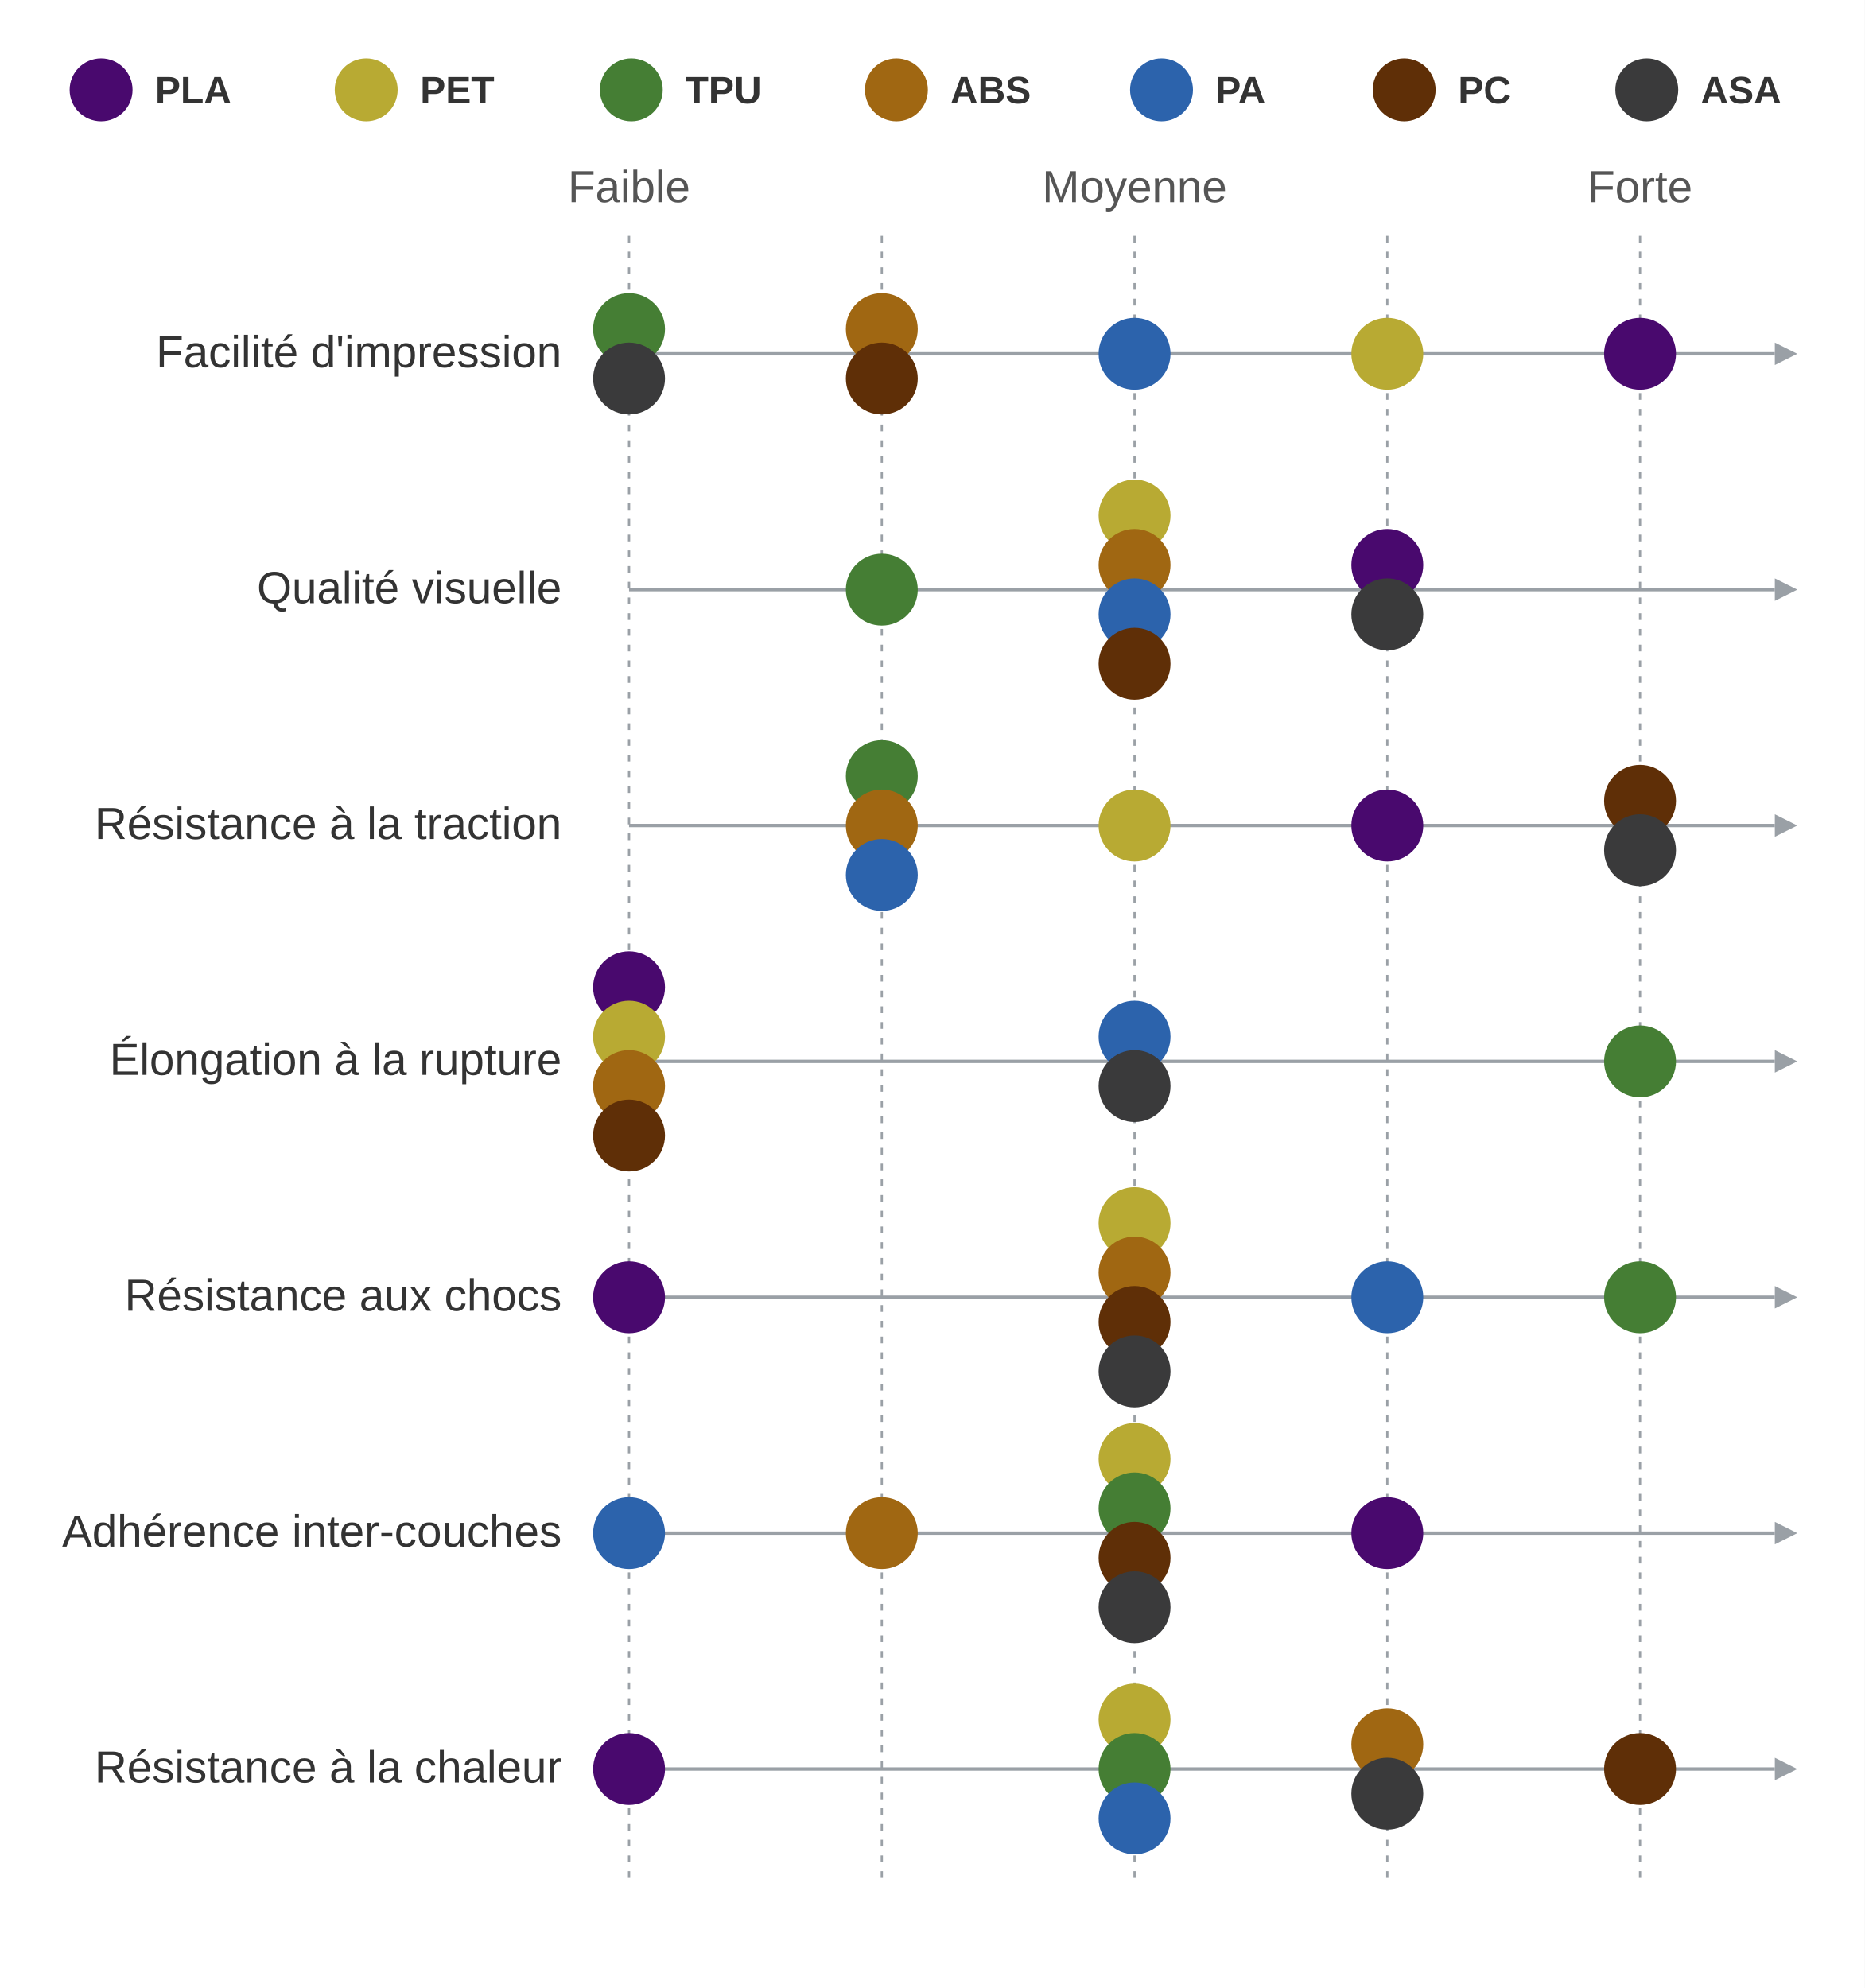
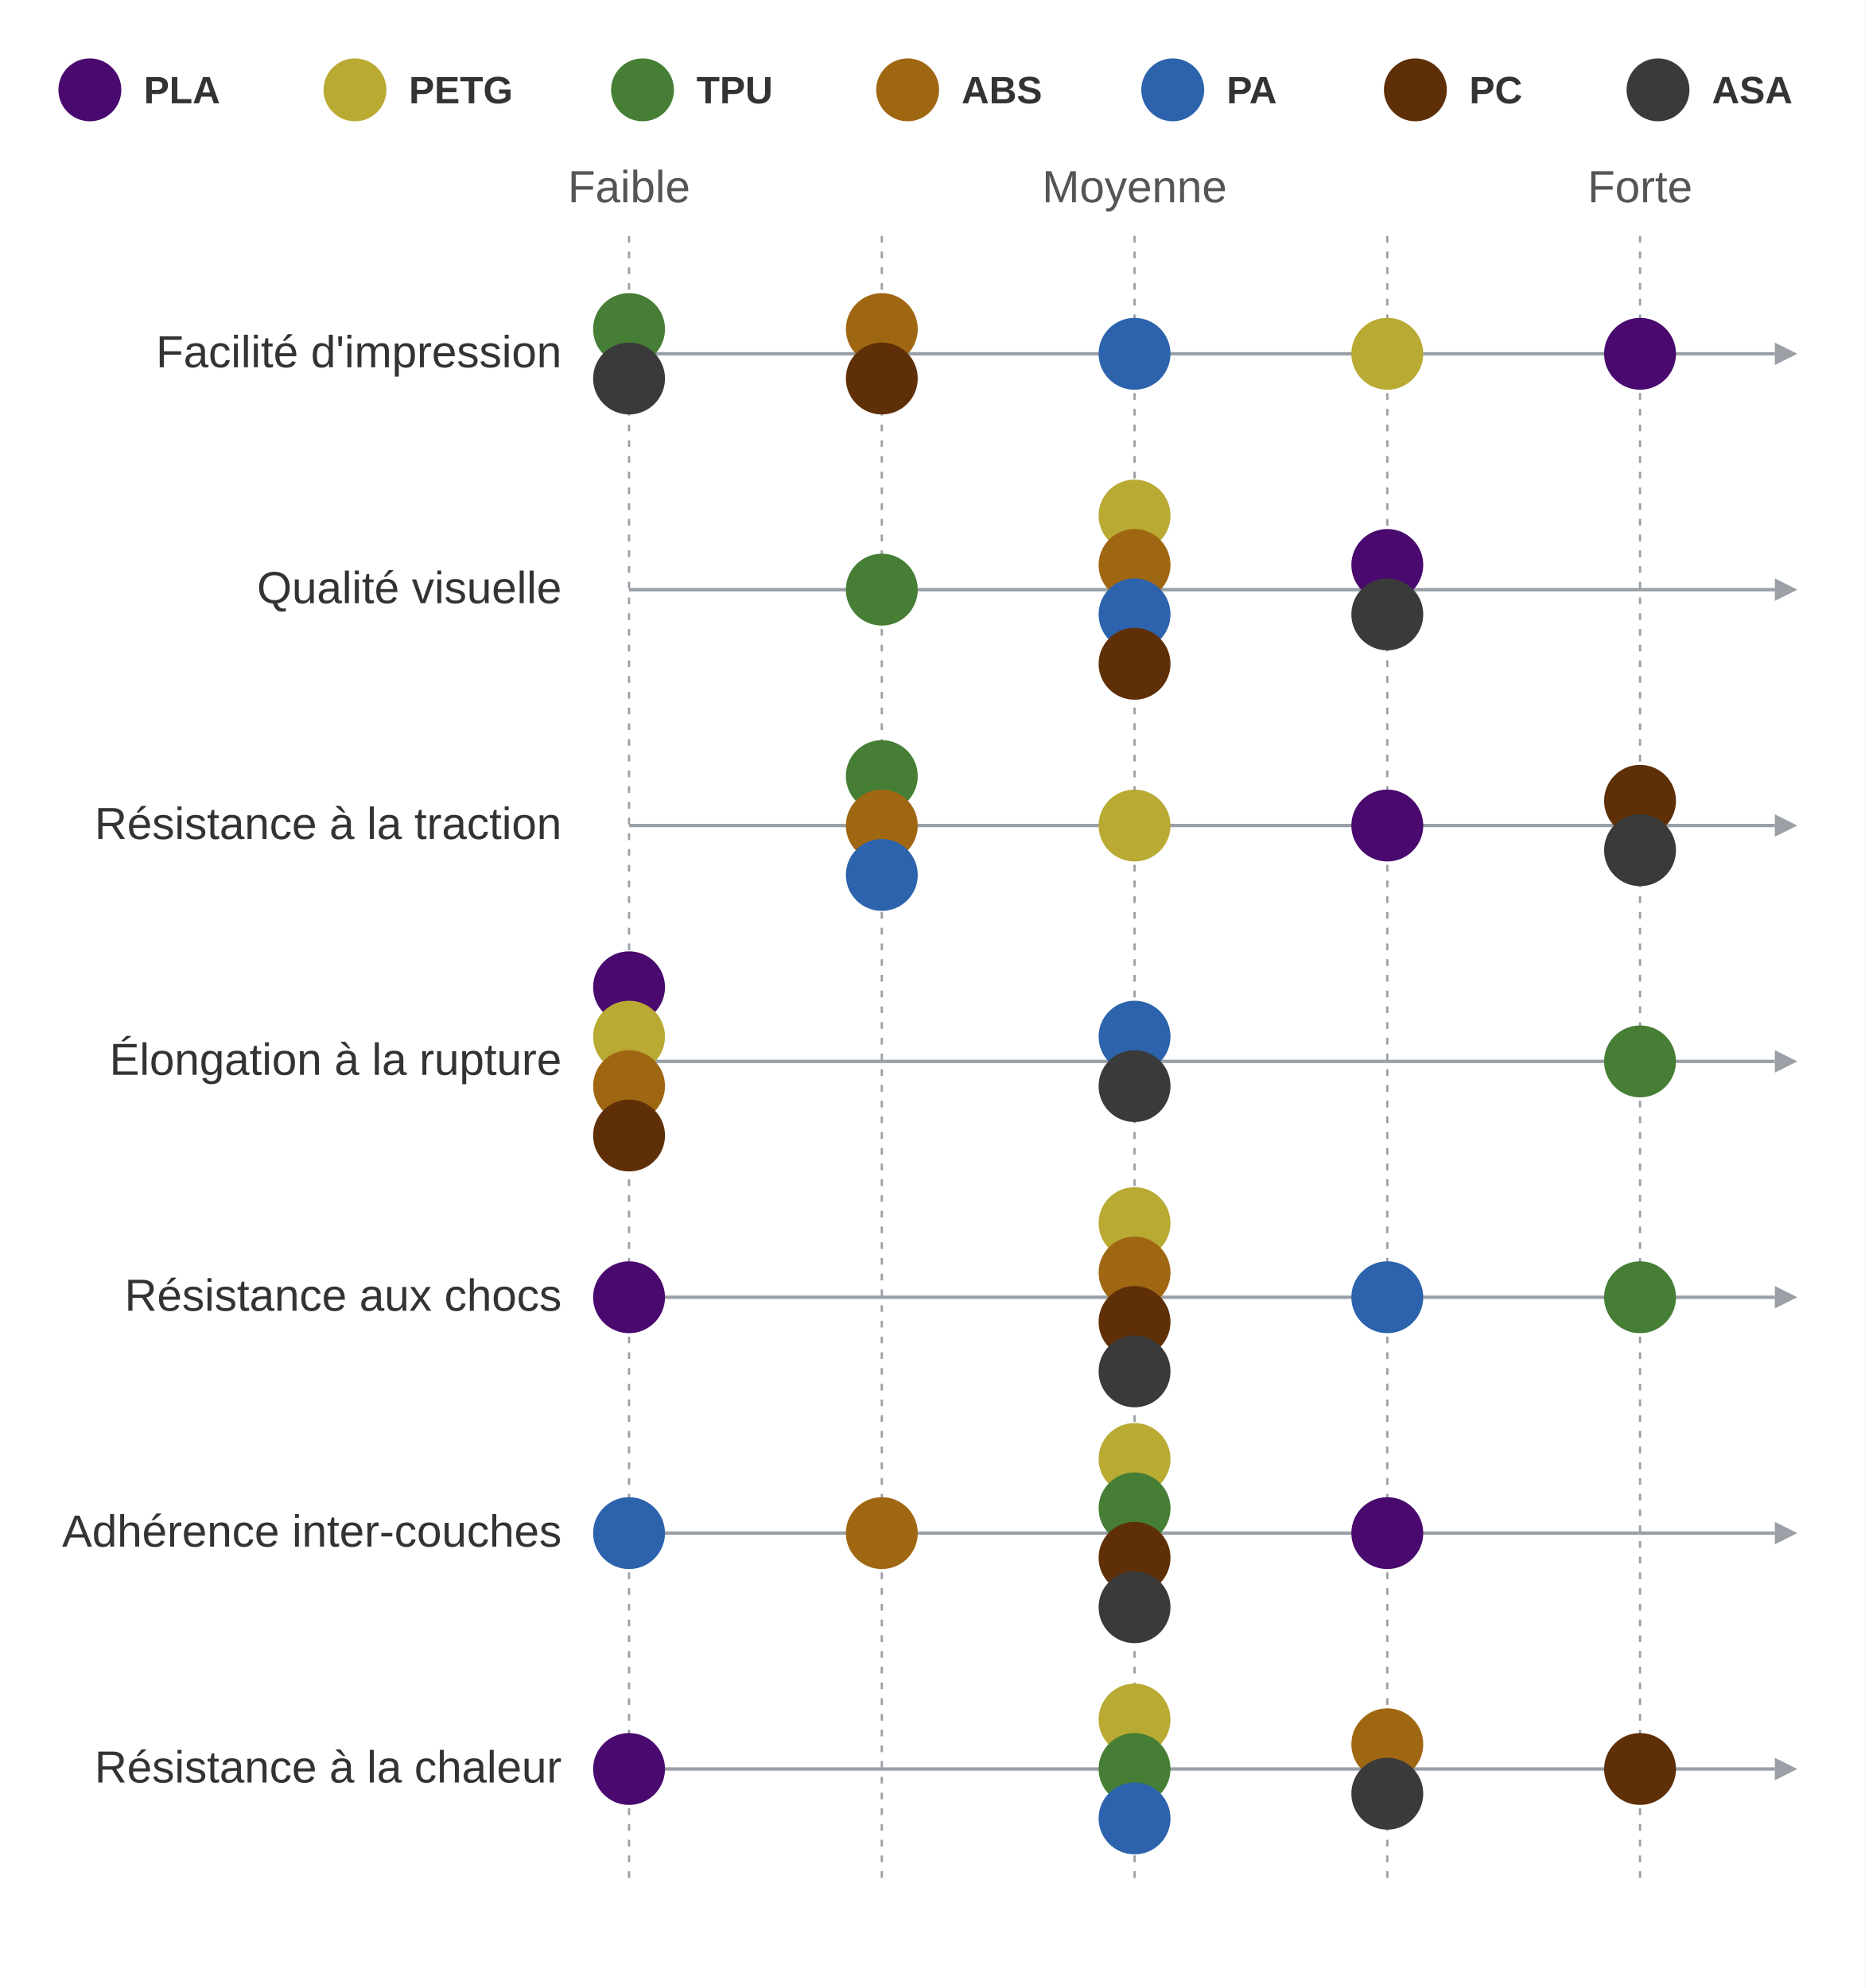
<svg xmlns="http://www.w3.org/2000/svg" viewBox="0 0 830 885" font-family="Arial, Helvetica, sans-serif">
  <rect x="0" y="0" width="830" height="885" fill="white" />
  <text x="280.0" y="90" font-size="20" fill="#555555" text-anchor="middle">Faible</text>
  <text x="505.0" y="90" font-size="20" fill="#555555" text-anchor="middle">Moyenne</text>
  <text x="730.0" y="90" font-size="20" fill="#555555" text-anchor="middle">Forte</text>
  <line x1="280.0" y1="105" x2="280.0" y2="840" stroke="#9aa0a6" stroke-width="1" stroke-dasharray="3,4" />
  <line x1="392.5" y1="105" x2="392.5" y2="840" stroke="#9aa0a6" stroke-width="1" stroke-dasharray="3,4" />
  <line x1="505.0" y1="105" x2="505.0" y2="840" stroke="#9aa0a6" stroke-width="1" stroke-dasharray="3,4" />
  <line x1="617.5" y1="105" x2="617.5" y2="840" stroke="#9aa0a6" stroke-width="1" stroke-dasharray="3,4" />
  <line x1="730.0" y1="105" x2="730.0" y2="840" stroke="#9aa0a6" stroke-width="1" stroke-dasharray="3,4" />
  <text x="250" y="163.5" font-size="20" fill="#333333" text-anchor="end">Facilité d'impression</text>
  <line x1="280" y1="157.5" x2="790" y2="157.5" stroke="#9aa0a6" stroke-width="1.5" />
  <polygon points="790,152.5 800,157.5 790,162.5" fill="#9aa0a6" />
  <circle cx="730.0" cy="157.5" r="16" fill="#49096e" />
  <circle cx="617.5" cy="157.5" r="16" fill="#b8aa33" />
  <circle cx="280.0" cy="146.5" r="16" fill="#457e34" />
  <circle cx="280.0" cy="168.5" r="16" fill="#3a3a3b" />
  <circle cx="392.5" cy="146.5" r="16" fill="#a06712" />
  <circle cx="392.5" cy="168.5" r="16" fill="#5f2f07" />
  <circle cx="505.0" cy="157.5" r="16" fill="#2c63ac" />
  <text x="250" y="268.5" font-size="20" fill="#333333" text-anchor="end">Qualité visuelle</text>
  <line x1="280" y1="262.5" x2="790" y2="262.5" stroke="#9aa0a6" stroke-width="1.5" />
  <polygon points="790,257.5 800,262.5 790,267.5" fill="#9aa0a6" />
  <circle cx="617.5" cy="251.5" r="16" fill="#49096e" />
  <circle cx="617.5" cy="273.5" r="16" fill="#3a3a3b" />
  <circle cx="505.0" cy="229.5" r="16" fill="#b8aa33" />
  <circle cx="505.0" cy="251.5" r="16" fill="#a06712" />
  <circle cx="505.0" cy="273.5" r="16" fill="#2c63ac" />
  <circle cx="505.0" cy="295.5" r="16" fill="#5f2f07" />
  <circle cx="392.5" cy="262.5" r="16" fill="#457e34" />
  <text x="250" y="373.5" font-size="20" fill="#333333" text-anchor="end">Résistance à la traction</text>
  <line x1="280" y1="367.5" x2="790" y2="367.5" stroke="#9aa0a6" stroke-width="1.5" />
  <polygon points="790,362.5 800,367.5 790,372.5" fill="#9aa0a6" />
  <circle cx="617.5" cy="367.5" r="16" fill="#49096e" />
  <circle cx="505.0" cy="367.5" r="16" fill="#b8aa33" />
  <circle cx="392.5" cy="345.5" r="16" fill="#457e34" />
  <circle cx="392.5" cy="367.5" r="16" fill="#a06712" />
  <circle cx="392.5" cy="389.5" r="16" fill="#2c63ac" />
  <circle cx="730.0" cy="356.5" r="16" fill="#5f2f07" />
  <circle cx="730.0" cy="378.5" r="16" fill="#3a3a3b" />
  <text x="250" y="478.5" font-size="20" fill="#333333" text-anchor="end">Élongation à la rupture</text>
  <line x1="280" y1="472.5" x2="790" y2="472.5" stroke="#9aa0a6" stroke-width="1.5" />
  <polygon points="790,467.5 800,472.5 790,477.5" fill="#9aa0a6" />
  <circle cx="280.0" cy="439.5" r="16" fill="#49096e" />
  <circle cx="280.0" cy="461.5" r="16" fill="#b8aa33" />
  <circle cx="280.0" cy="483.5" r="16" fill="#a06712" />
  <circle cx="280.0" cy="505.5" r="16" fill="#5f2f07" />
  <circle cx="730.0" cy="472.5" r="16" fill="#457e34" />
  <circle cx="505.0" cy="461.5" r="16" fill="#2c63ac" />
  <circle cx="505.0" cy="483.5" r="16" fill="#3a3a3b" />
  <text x="250" y="583.5" font-size="20" fill="#333333" text-anchor="end">Résistance aux chocs</text>
  <line x1="280" y1="577.5" x2="790" y2="577.5" stroke="#9aa0a6" stroke-width="1.5" />
  <polygon points="790,572.5 800,577.5 790,582.5" fill="#9aa0a6" />
  <circle cx="280.0" cy="577.5" r="16" fill="#49096e" />
  <circle cx="505.0" cy="544.5" r="16" fill="#b8aa33" />
  <circle cx="505.0" cy="566.5" r="16" fill="#a06712" />
  <circle cx="505.0" cy="588.5" r="16" fill="#5f2f07" />
  <circle cx="505.0" cy="610.5" r="16" fill="#3a3a3b" />
  <circle cx="730.0" cy="577.5" r="16" fill="#457e34" />
  <circle cx="617.5" cy="577.5" r="16" fill="#2c63ac" />
  <text x="250" y="688.5" font-size="20" fill="#333333" text-anchor="end">Adhérence inter-couches</text>
  <line x1="280" y1="682.5" x2="790" y2="682.5" stroke="#9aa0a6" stroke-width="1.5" />
  <polygon points="790,677.5 800,682.5 790,687.5" fill="#9aa0a6" />
  <circle cx="617.5" cy="682.5" r="16" fill="#49096e" />
  <circle cx="505.0" cy="649.5" r="16" fill="#b8aa33" />
  <circle cx="505.0" cy="671.5" r="16" fill="#457e34" />
  <circle cx="505.0" cy="693.5" r="16" fill="#5f2f07" />
  <circle cx="505.0" cy="715.5" r="16" fill="#3a3a3b" />
  <circle cx="392.5" cy="682.5" r="16" fill="#a06712" />
  <circle cx="280.0" cy="682.5" r="16" fill="#2c63ac" />
  <text x="250" y="793.5" font-size="20" fill="#333333" text-anchor="end">Résistance à la chaleur</text>
  <line x1="280" y1="787.5" x2="790" y2="787.5" stroke="#9aa0a6" stroke-width="1.5" />
  <polygon points="790,782.5 800,787.5 790,792.5" fill="#9aa0a6" />
  <circle cx="280.0" cy="787.5" r="16" fill="#49096e" />
  <circle cx="505.0" cy="765.5" r="16" fill="#b8aa33" />
  <circle cx="505.0" cy="787.5" r="16" fill="#457e34" />
  <circle cx="505.0" cy="809.5" r="16" fill="#2c63ac" />
  <circle cx="617.5" cy="776.5" r="16" fill="#a06712" />
  <circle cx="617.5" cy="798.5" r="16" fill="#3a3a3b" />
  <circle cx="730.0" cy="787.5" r="16" fill="#5f2f07" />
-   <circle cx="45.0" cy="40" r="14" fill="#49096e" />
-   <text x="69.0" y="46" font-size="17" font-weight="700" fill="#333333">PLA</text>
-   <circle cx="163.0" cy="40" r="14" fill="#b8aa33" />
-   <text x="187.0" y="46" font-size="17" font-weight="700" fill="#333333">PET</text>
-   <circle cx="281.0" cy="40" r="14" fill="#457e34" />
-   <text x="305.0" y="46" font-size="17" font-weight="700" fill="#333333">TPU</text>
-   <circle cx="399.0" cy="40" r="14" fill="#a06712" />
-   <text x="423.0" y="46" font-size="17" font-weight="700" fill="#333333">ABS</text>
-   <circle cx="517.0" cy="40" r="14" fill="#2c63ac" />
-   <text x="541.0" y="46" font-size="17" font-weight="700" fill="#333333">PA</text>
-   <circle cx="625.0" cy="40" r="14" fill="#5f2f07" />
-   <text x="649.0" y="46" font-size="17" font-weight="700" fill="#333333">PC</text>
-   <circle cx="733.0" cy="40" r="14" fill="#3a3a3b" />
-   <text x="757.0" y="46" font-size="17" font-weight="700" fill="#333333">ASA</text>
+   <circle cx="40.0" cy="40" r="14" fill="#49096e" />
+   <text x="64.0" y="46" font-size="17" font-weight="700" fill="#333333">PLA</text>
+   <circle cx="158.0" cy="40" r="14" fill="#b8aa33" />
+   <text x="182.0" y="46" font-size="17" font-weight="700" fill="#333333">PETG</text>
+   <circle cx="286.0" cy="40" r="14" fill="#457e34" />
+   <text x="310.0" y="46" font-size="17" font-weight="700" fill="#333333">TPU</text>
+   <circle cx="404.0" cy="40" r="14" fill="#a06712" />
+   <text x="428.0" y="46" font-size="17" font-weight="700" fill="#333333">ABS</text>
+   <circle cx="522.0" cy="40" r="14" fill="#2c63ac" />
+   <text x="546.0" y="46" font-size="17" font-weight="700" fill="#333333">PA</text>
+   <circle cx="630.0" cy="40" r="14" fill="#5f2f07" />
+   <text x="654.0" y="46" font-size="17" font-weight="700" fill="#333333">PC</text>
+   <circle cx="738.0" cy="40" r="14" fill="#3a3a3b" />
+   <text x="762.0" y="46" font-size="17" font-weight="700" fill="#333333">ASA</text>
</svg>
